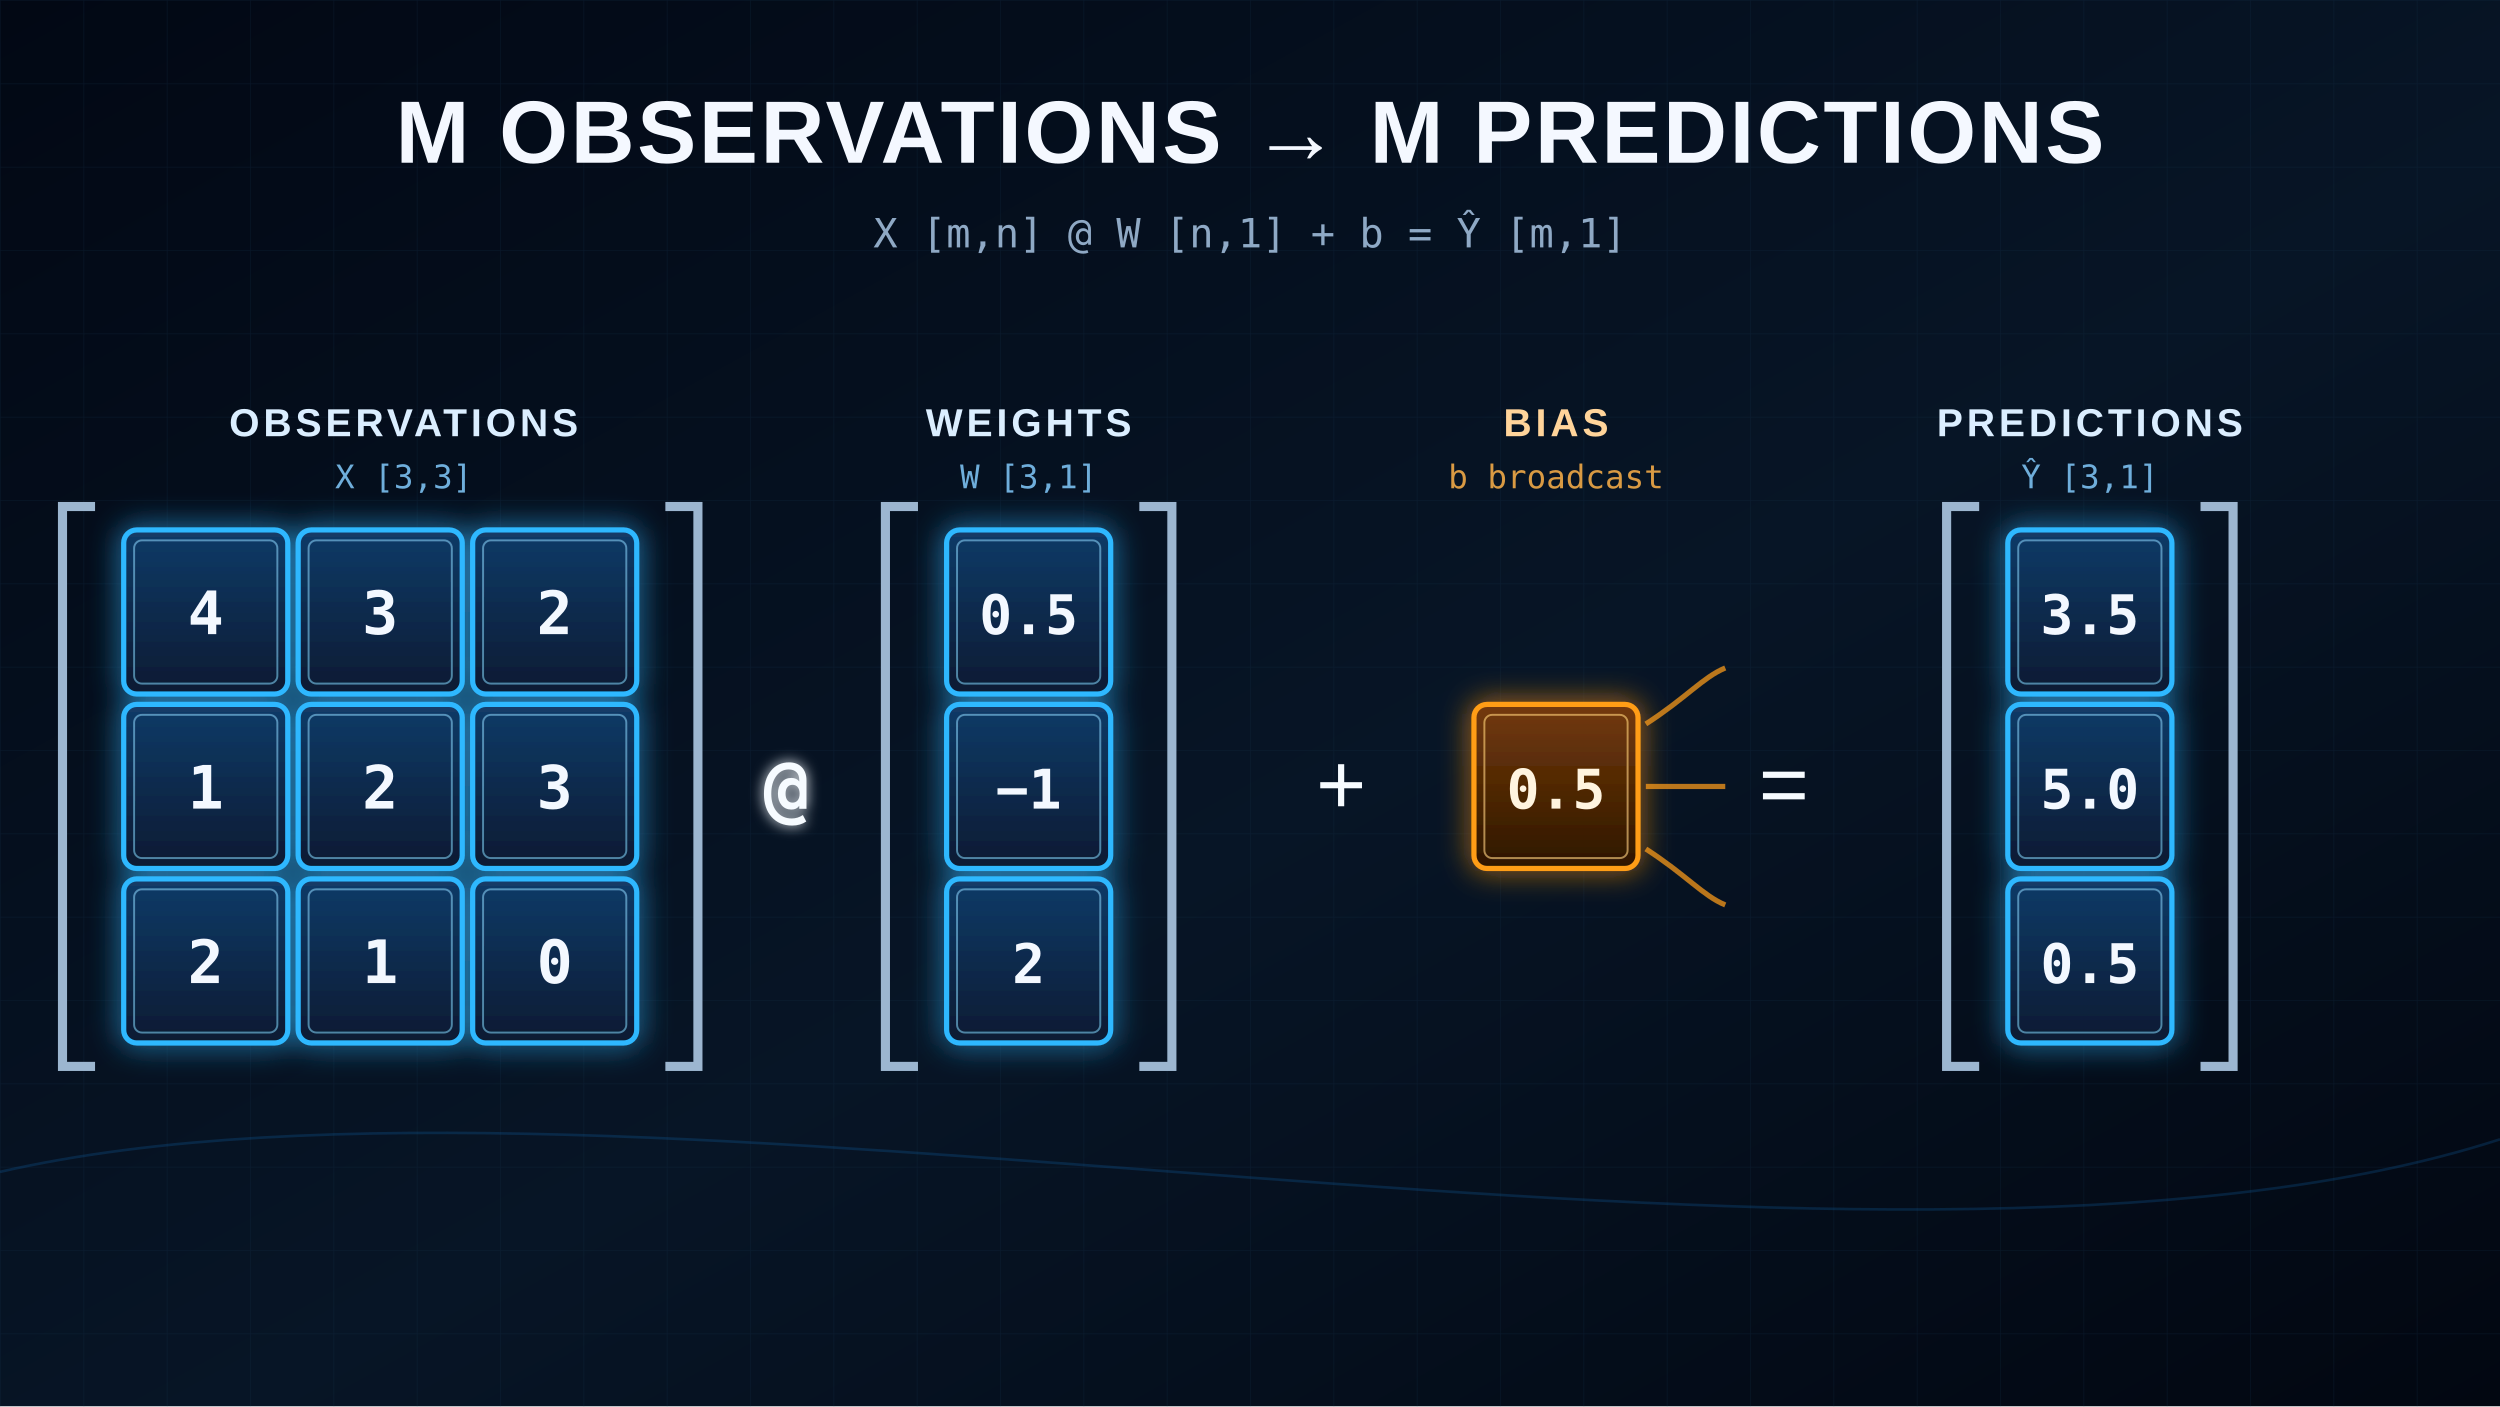
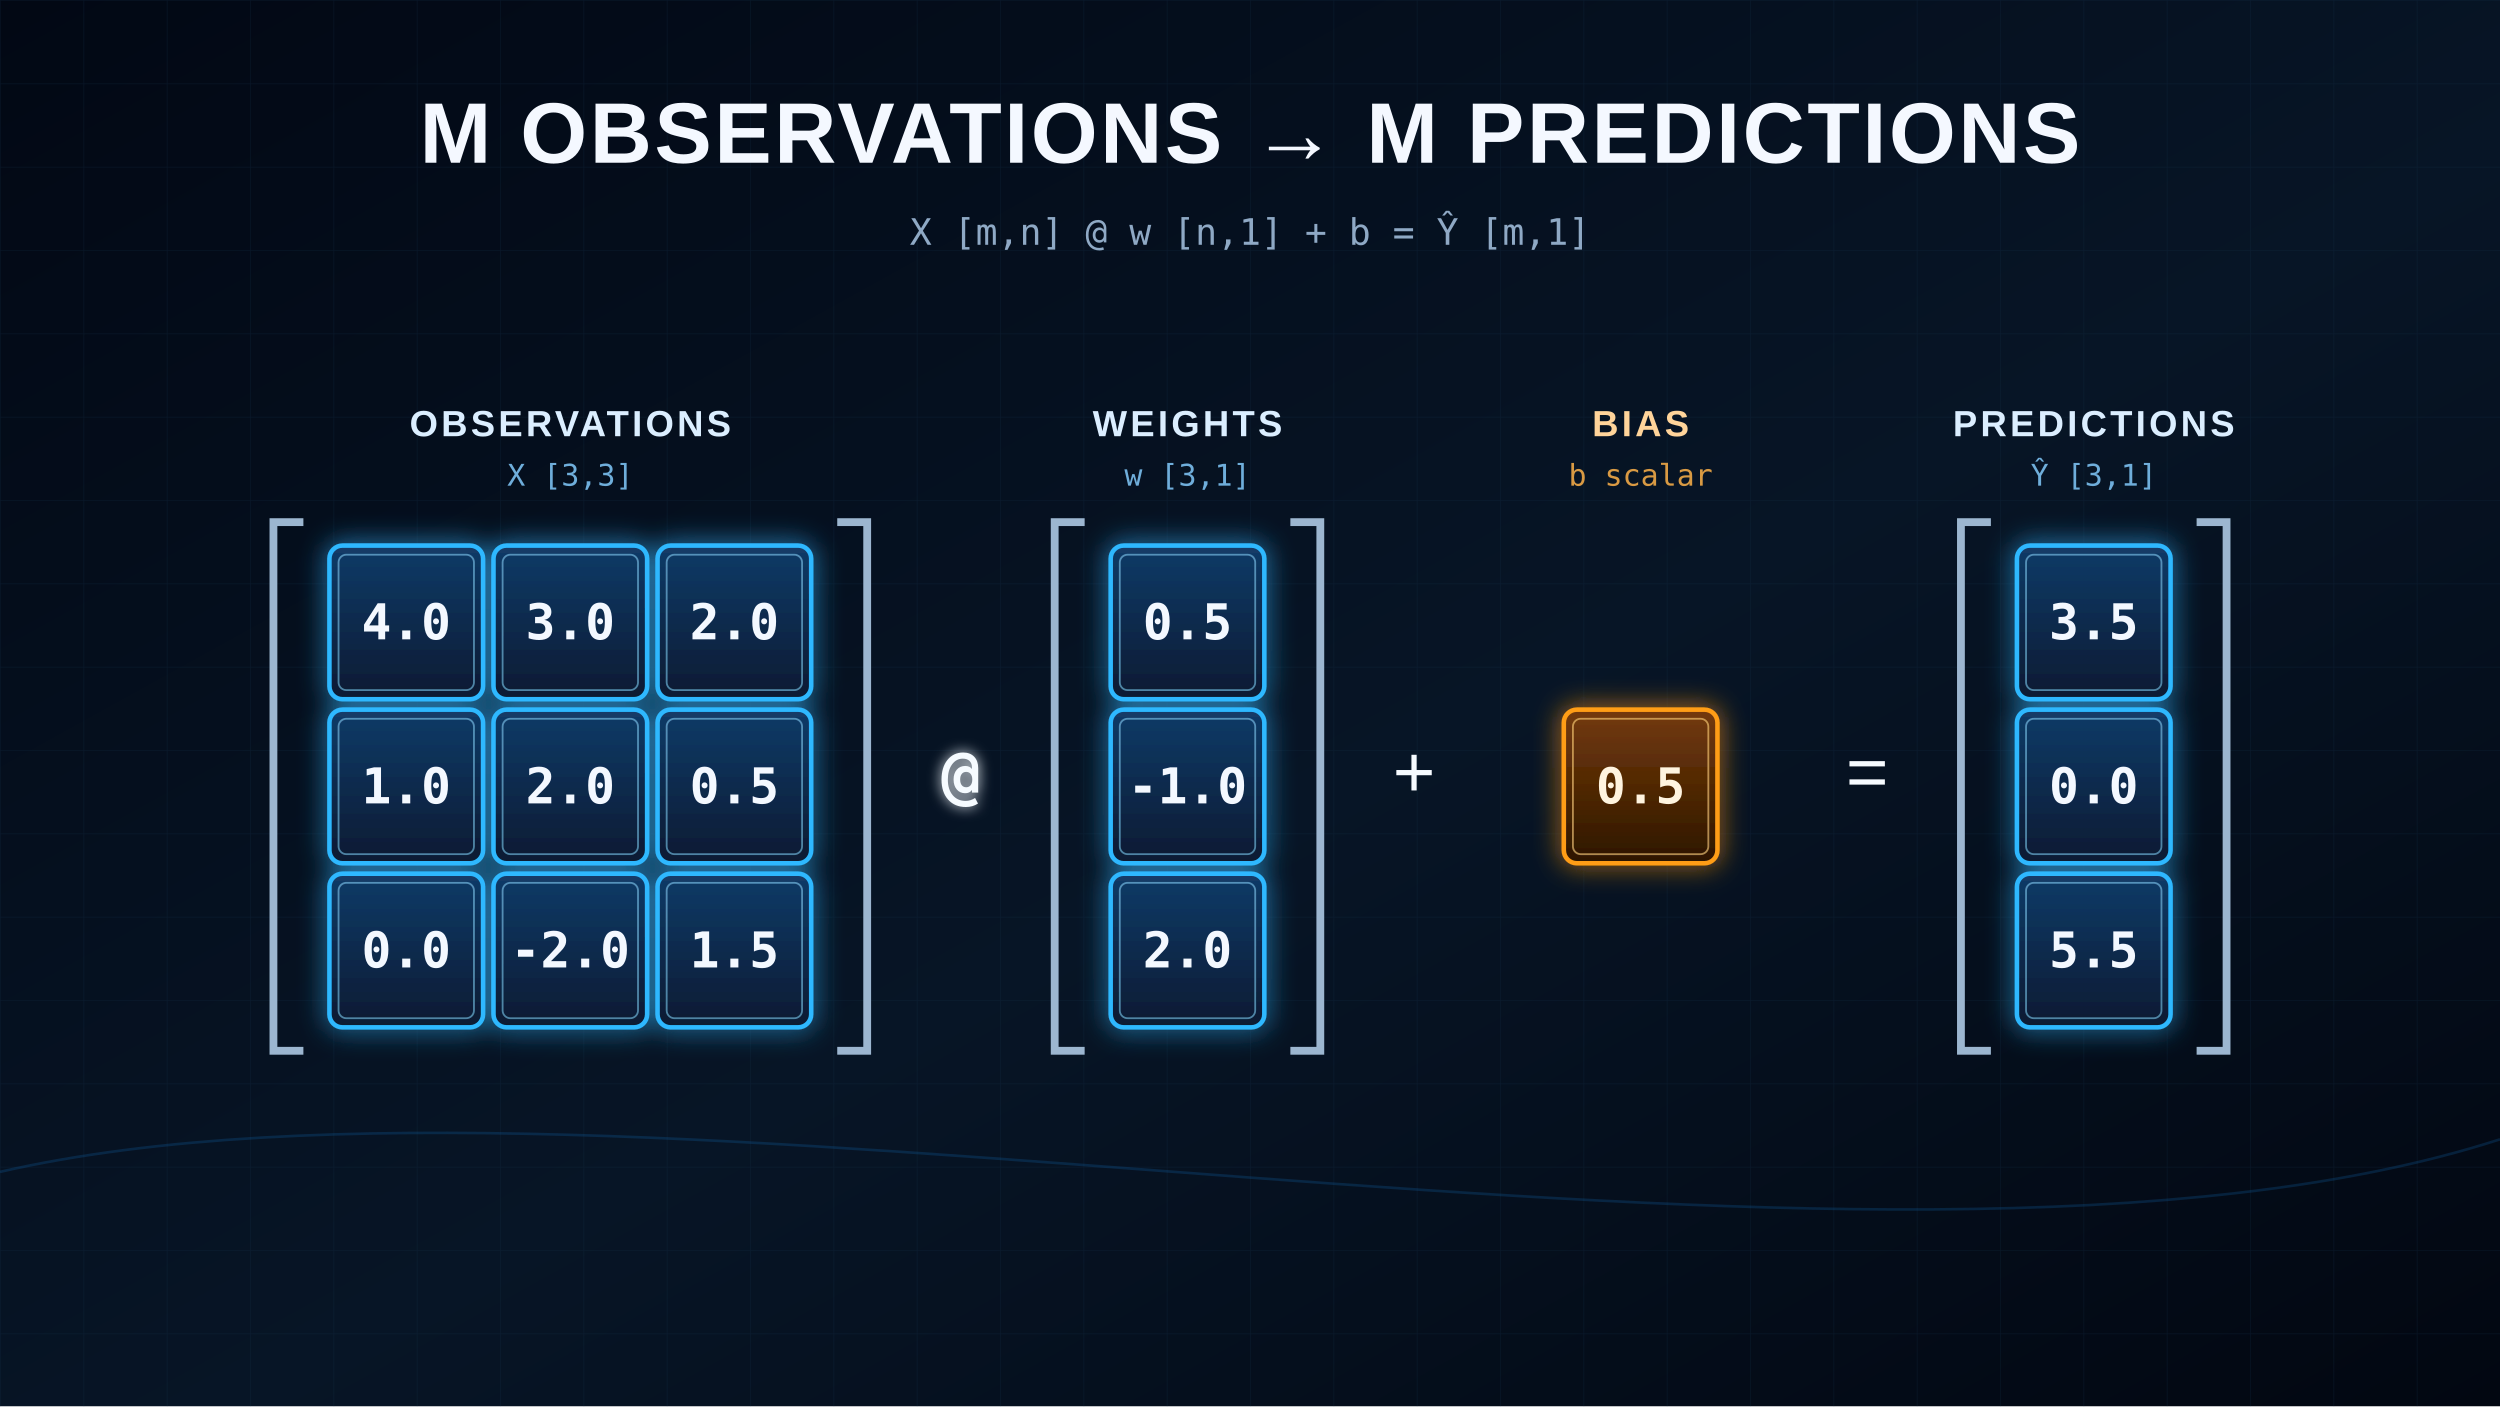
<svg xmlns="http://www.w3.org/2000/svg" width="1920" height="1080" viewBox="0 0 1920 1080">
  <defs>
    <linearGradient id="bg" x1="0" y1="0" x2="1" y2="1">
      <stop offset="0" stop-color="#020814" />
      <stop offset="0.55" stop-color="#071526" />
      <stop offset="1" stop-color="#020711" />
    </linearGradient>
    <linearGradient id="blueCell" x1="0" y1="0" x2="0" y2="1">
      <stop offset="0" stop-color="#123b68" />
      <stop offset="1" stop-color="#071a32" />
    </linearGradient>
    <linearGradient id="orangeCell" x1="0" y1="0" x2="0" y2="1">
      <stop offset="0" stop-color="#743a08" />
      <stop offset="1" stop-color="#2d1604" />
    </linearGradient>
    <pattern id="grid" width="64" height="64" patternUnits="userSpaceOnUse">
      <path d="M64 0H0V64" fill="none" stroke="#16304a" stroke-width="1" opacity="0.32" />
    </pattern>
    <filter id="blueGlow" x="-80%" y="-80%" width="260%" height="260%">
-       <feGaussianBlur stdDeviation="11" result="blur" />
+       <feGaussianBlur stdDeviation="10" result="blur" />
      <feMerge>
        <feMergeNode in="blur" />
        <feMergeNode in="SourceGraphic" />
      </feMerge>
    </filter>
    <filter id="orangeGlow" x="-80%" y="-80%" width="260%" height="260%">
-       <feGaussianBlur stdDeviation="11" result="blur" />
+       <feGaussianBlur stdDeviation="10" result="blur" />
      <feMerge>
        <feMergeNode in="blur" />
        <feMergeNode in="SourceGraphic" />
      </feMerge>
    </filter>
    <filter id="softGlow" x="-50%" y="-50%" width="200%" height="200%">
      <feGaussianBlur stdDeviation="5" result="blur" />
      <feMerge>
        <feMergeNode in="blur" />
        <feMergeNode in="SourceGraphic" />
      </feMerge>
    </filter>
    <g id="blue-cell">
-       <rect width="126" height="126" rx="10" fill="url(#blueCell)" stroke="#2eb8ff" stroke-width="4" />
-       <rect x="8" y="8" width="110" height="110" rx="6" fill="none" stroke="#8ad9ff" stroke-width="1.5" opacity="0.55" />
+       <rect width="118" height="118" rx="10" fill="url(#blueCell)" stroke="#2eb8ff" stroke-width="3.5" />
+       <rect x="7" y="7" width="104" height="104" rx="6" fill="none" stroke="#8ad9ff" stroke-width="1.4" opacity="0.55" />
    </g>
    <g id="orange-cell">
-       <rect width="126" height="126" rx="10" fill="url(#orangeCell)" stroke="#ff9d19" stroke-width="4" />
-       <rect x="8" y="8" width="110" height="110" rx="6" fill="none" stroke="#ffd17d" stroke-width="1.5" opacity="0.62" />
+       <rect width="118" height="118" rx="10" fill="url(#orangeCell)" stroke="#ff9d19" stroke-width="3.5" />
+       <rect x="7" y="7" width="104" height="104" rx="6" fill="none" stroke="#ffd17d" stroke-width="1.4" opacity="0.62" />
    </g>
  </defs>
  <rect width="1920" height="1080" fill="url(#bg)" />
  <rect width="1920" height="1080" fill="url(#grid)" />
  <path d="M0 900 C480 790 1440 1030 1920 875" fill="none" stroke="#1166b0" stroke-width="2" opacity="0.25" />
-   <text x="960" y="125" text-anchor="middle" fill="#f4f8ff" font-family="Helvetica Neue, Arial, sans-serif" font-size="68" font-weight="800" letter-spacing="2">M OBSERVATIONS → M PREDICTIONS</text>
-   <text x="960" y="190" text-anchor="middle" fill="#8fa9c5" font-family="SFMono-Regular, Menlo, monospace" font-size="31">X [m,n]  @  W [n,1]  +  b  =  Ŷ [m,1]</text>
-   <text x="310" y="335" text-anchor="middle" fill="#dbeeff" font-family="Helvetica Neue, Arial, sans-serif" font-size="30" font-weight="700" letter-spacing="3">OBSERVATIONS</text>
-   <text x="310" y="375" text-anchor="middle" fill="#6faedb" font-family="SFMono-Regular, Menlo, monospace" font-size="25">X  [3,3]</text>
+   <text x="960" y="125" text-anchor="middle" fill="#f4f8ff" font-family="Helvetica Neue, Arial, sans-serif" font-size="66" font-weight="800" letter-spacing="2">M OBSERVATIONS → M PREDICTIONS</text>
+   <text x="960" y="188" text-anchor="middle" fill="#8fa9c5" font-family="SFMono-Regular, Menlo, monospace" font-size="28">X [m,n]  @  w [n,1]  +  b  =  Ŷ [m,1]</text>
+   <text x="438" y="335" text-anchor="middle" fill="#dbeeff" font-family="Helvetica Neue, Arial, sans-serif" font-size="28" font-weight="700" letter-spacing="2.5">OBSERVATIONS</text>
+   <text x="438" y="373" text-anchor="middle" fill="#6faedb" font-family="SFMono-Regular, Menlo, monospace" font-size="23">X  [3,3]</text>
  <g filter="url(#blueGlow)">
-     <use href="#blue-cell" x="95" y="407" />
-     <use href="#blue-cell" x="229" y="407" />
-     <use href="#blue-cell" x="363" y="407" />
-     <use href="#blue-cell" x="95" y="541" />
-     <use href="#blue-cell" x="229" y="541" />
-     <use href="#blue-cell" x="363" y="541" />
-     <use href="#blue-cell" x="95" y="675" />
-     <use href="#blue-cell" x="229" y="675" />
-     <use href="#blue-cell" x="363" y="675" />
+     <use href="#blue-cell" x="253" y="419" />
+     <use href="#blue-cell" x="379" y="419" />
+     <use href="#blue-cell" x="505" y="419" />
+     <use href="#blue-cell" x="253" y="545" />
+     <use href="#blue-cell" x="379" y="545" />
+     <use href="#blue-cell" x="505" y="545" />
+     <use href="#blue-cell" x="253" y="671" />
+     <use href="#blue-cell" x="379" y="671" />
+     <use href="#blue-cell" x="505" y="671" />
  </g>
-   <g fill="#f3f8ff" font-family="SFMono-Regular, Menlo, monospace" font-size="46" font-weight="700" text-anchor="middle">
-     <text x="158" y="487">4</text>
-     <text x="292" y="487">3</text>
-     <text x="426" y="487">2</text>
-     <text x="158" y="621">1</text>
-     <text x="292" y="621">2</text>
-     <text x="426" y="621">3</text>
-     <text x="158" y="755">2</text>
-     <text x="292" y="755">1</text>
-     <text x="426" y="755">0</text>
+   <g fill="#f3f8ff" font-family="SFMono-Regular, Menlo, monospace" font-size="38" font-weight="700" text-anchor="middle">
+     <text x="312" y="491">4.0</text>
+     <text x="438" y="491">3.0</text>
+     <text x="564" y="491">2.0</text>
+     <text x="312" y="617">1.0</text>
+     <text x="438" y="617">2.0</text>
+     <text x="564" y="617">0.5</text>
+     <text x="312" y="743">0.0</text>
+     <text x="438" y="743">-2.0</text>
+     <text x="564" y="743">1.5</text>
  </g>
-   <path d="M73 389H48V819H73 M511 389H536V819H511" fill="none" stroke="#9cb6d0" stroke-width="7" />
-   <text x="604" y="625" text-anchor="middle" fill="#f6fbff" font-family="SFMono-Regular, Menlo, monospace" font-size="58" font-weight="600" filter="url(#softGlow)">@</text>
-   <text x="790" y="335" text-anchor="middle" fill="#dbeeff" font-family="Helvetica Neue, Arial, sans-serif" font-size="30" font-weight="700" letter-spacing="3">WEIGHTS</text>
-   <text x="790" y="375" text-anchor="middle" fill="#6faedb" font-family="SFMono-Regular, Menlo, monospace" font-size="25">W  [3,1]</text>
+   <path d="M233 401H210V807H233 M643 401H666V807H643" fill="none" stroke="#9cb6d0" stroke-width="6" />
+   <text x="738" y="612" text-anchor="middle" fill="#f6fbff" font-family="SFMono-Regular, Menlo, monospace" font-size="50" font-weight="600" filter="url(#softGlow)">@</text>
+   <text x="912" y="335" text-anchor="middle" fill="#dbeeff" font-family="Helvetica Neue, Arial, sans-serif" font-size="28" font-weight="700" letter-spacing="2.5">WEIGHTS</text>
+   <text x="912" y="373" text-anchor="middle" fill="#6faedb" font-family="SFMono-Regular, Menlo, monospace" font-size="23">w  [3,1]</text>
  <g filter="url(#blueGlow)">
-     <use href="#blue-cell" x="727" y="407" />
-     <use href="#blue-cell" x="727" y="541" />
-     <use href="#blue-cell" x="727" y="675" />
+     <use href="#blue-cell" x="853" y="419" />
+     <use href="#blue-cell" x="853" y="545" />
+     <use href="#blue-cell" x="853" y="671" />
  </g>
-   <g fill="#f3f8ff" font-family="SFMono-Regular, Menlo, monospace" font-size="42" font-weight="700" text-anchor="middle">
-     <text x="790" y="487">0.5</text>
-     <text x="790" y="621">−1</text>
-     <text x="790" y="755">2</text>
+   <g fill="#f3f8ff" font-family="SFMono-Regular, Menlo, monospace" font-size="38" font-weight="700" text-anchor="middle">
+     <text x="912" y="491">0.5</text>
+     <text x="912" y="617">-1.0</text>
+     <text x="912" y="743">2.0</text>
  </g>
-   <path d="M705 389H680V819H705 M875 389H900V819H875" fill="none" stroke="#9cb6d0" stroke-width="7" />
-   <text x="1030" y="625" text-anchor="middle" fill="#f6fbff" font-family="Helvetica Neue, Arial, sans-serif" font-size="66" font-weight="400">+</text>
-   <text x="1195" y="335" text-anchor="middle" fill="#ffd49a" font-family="Helvetica Neue, Arial, sans-serif" font-size="30" font-weight="700" letter-spacing="3">BIAS</text>
-   <text x="1195" y="375" text-anchor="middle" fill="#d99a43" font-family="SFMono-Regular, Menlo, monospace" font-size="25">b  broadcast</text>
+   <path d="M833 401H810V807H833 M991 401H1014V807H991" fill="none" stroke="#9cb6d0" stroke-width="6" />
+   <text x="1086" y="612" text-anchor="middle" fill="#f6fbff" font-family="Helvetica Neue, Arial, sans-serif" font-size="56" font-weight="400">+</text>
+   <text x="1260" y="335" text-anchor="middle" fill="#ffd49a" font-family="Helvetica Neue, Arial, sans-serif" font-size="28" font-weight="700" letter-spacing="2.5">BIAS</text>
+   <text x="1260" y="373" text-anchor="middle" fill="#d99a43" font-family="SFMono-Regular, Menlo, monospace" font-size="23">b  scalar</text>
  <g filter="url(#orangeGlow)">
-     <use href="#orange-cell" x="1132" y="541" />
+     <use href="#orange-cell" x="1201" y="545" />
  </g>
-   <text x="1195" y="621" text-anchor="middle" fill="#fff4df" font-family="SFMono-Regular, Menlo, monospace" font-size="42" font-weight="700">0.5</text>
-   <path d="M1264 556C1295 536 1308 520 1325 513 M1264 604H1325 M1264 652C1295 672 1308 688 1325 695" fill="none" stroke="#ff9d19" stroke-width="4" opacity="0.72" />
-   <text x="1370" y="625" text-anchor="middle" fill="#f6fbff" font-family="Helvetica Neue, Arial, sans-serif" font-size="66" font-weight="400">=</text>
-   <text x="1605" y="335" text-anchor="middle" fill="#dbeeff" font-family="Helvetica Neue, Arial, sans-serif" font-size="30" font-weight="700" letter-spacing="3">PREDICTIONS</text>
-   <text x="1605" y="375" text-anchor="middle" fill="#6faedb" font-family="SFMono-Regular, Menlo, monospace" font-size="25">Ŷ  [3,1]</text>
+   <g fill="#fff4df" font-family="SFMono-Regular, Menlo, monospace" font-size="38" font-weight="700" text-anchor="middle">
+     <text x="1260" y="617">0.5</text>
+   </g>
+   <text x="1434" y="612" text-anchor="middle" fill="#f6fbff" font-family="Helvetica Neue, Arial, sans-serif" font-size="56" font-weight="400">=</text>
+   <text x="1608" y="335" text-anchor="middle" fill="#dbeeff" font-family="Helvetica Neue, Arial, sans-serif" font-size="28" font-weight="700" letter-spacing="2.5">PREDICTIONS</text>
+   <text x="1608" y="373" text-anchor="middle" fill="#6faedb" font-family="SFMono-Regular, Menlo, monospace" font-size="23">Ŷ  [3,1]</text>
  <g filter="url(#blueGlow)">
-     <use href="#blue-cell" x="1542" y="407" />
-     <use href="#blue-cell" x="1542" y="541" />
-     <use href="#blue-cell" x="1542" y="675" />
+     <use href="#blue-cell" x="1549" y="419" />
+     <use href="#blue-cell" x="1549" y="545" />
+     <use href="#blue-cell" x="1549" y="671" />
  </g>
-   <g fill="#f3f8ff" font-family="SFMono-Regular, Menlo, monospace" font-size="42" font-weight="700" text-anchor="middle">
-     <text x="1605" y="487">3.5</text>
-     <text x="1605" y="621">5.0</text>
-     <text x="1605" y="755">0.5</text>
+   <g fill="#f3f8ff" font-family="SFMono-Regular, Menlo, monospace" font-size="38" font-weight="700" text-anchor="middle">
+     <text x="1608" y="491">3.5</text>
+     <text x="1608" y="617">0.0</text>
+     <text x="1608" y="743">5.5</text>
  </g>
-   <path d="M1520 389H1495V819H1520 M1690 389H1715V819H1690" fill="none" stroke="#9cb6d0" stroke-width="7" />
+   <path d="M1529 401H1506V807H1529 M1687 401H1710V807H1687" fill="none" stroke="#9cb6d0" stroke-width="6" />
</svg>
